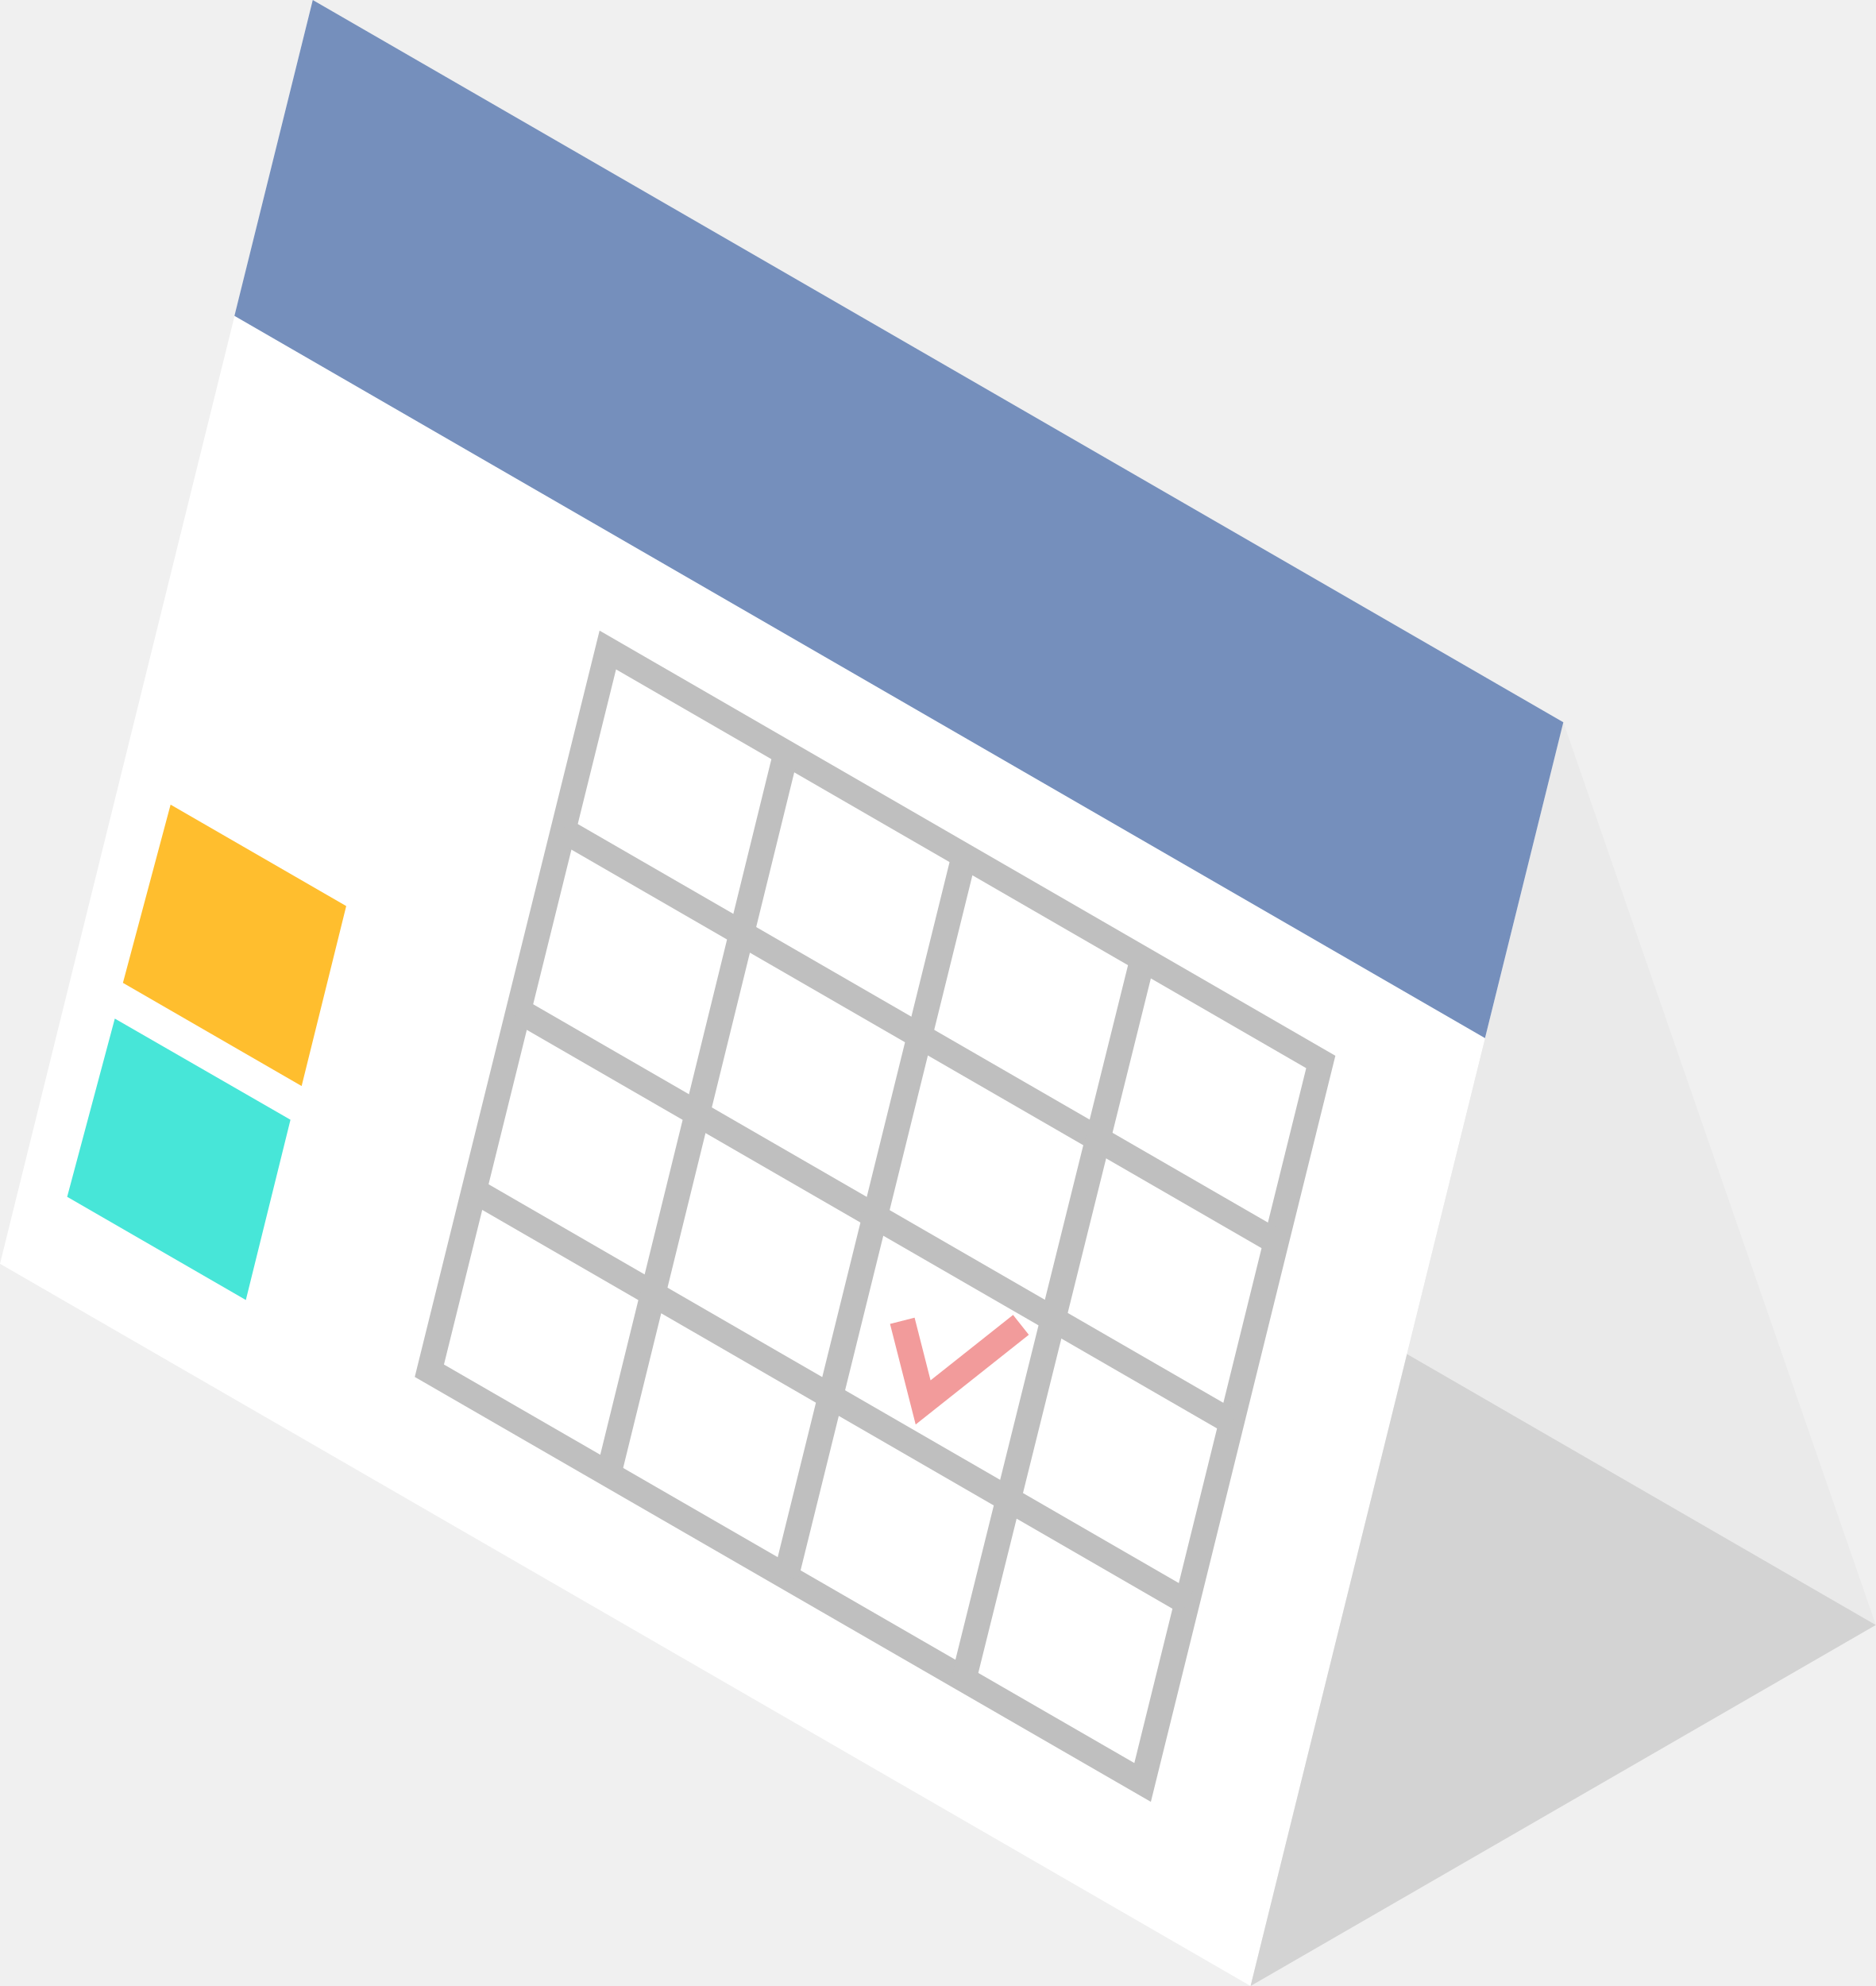
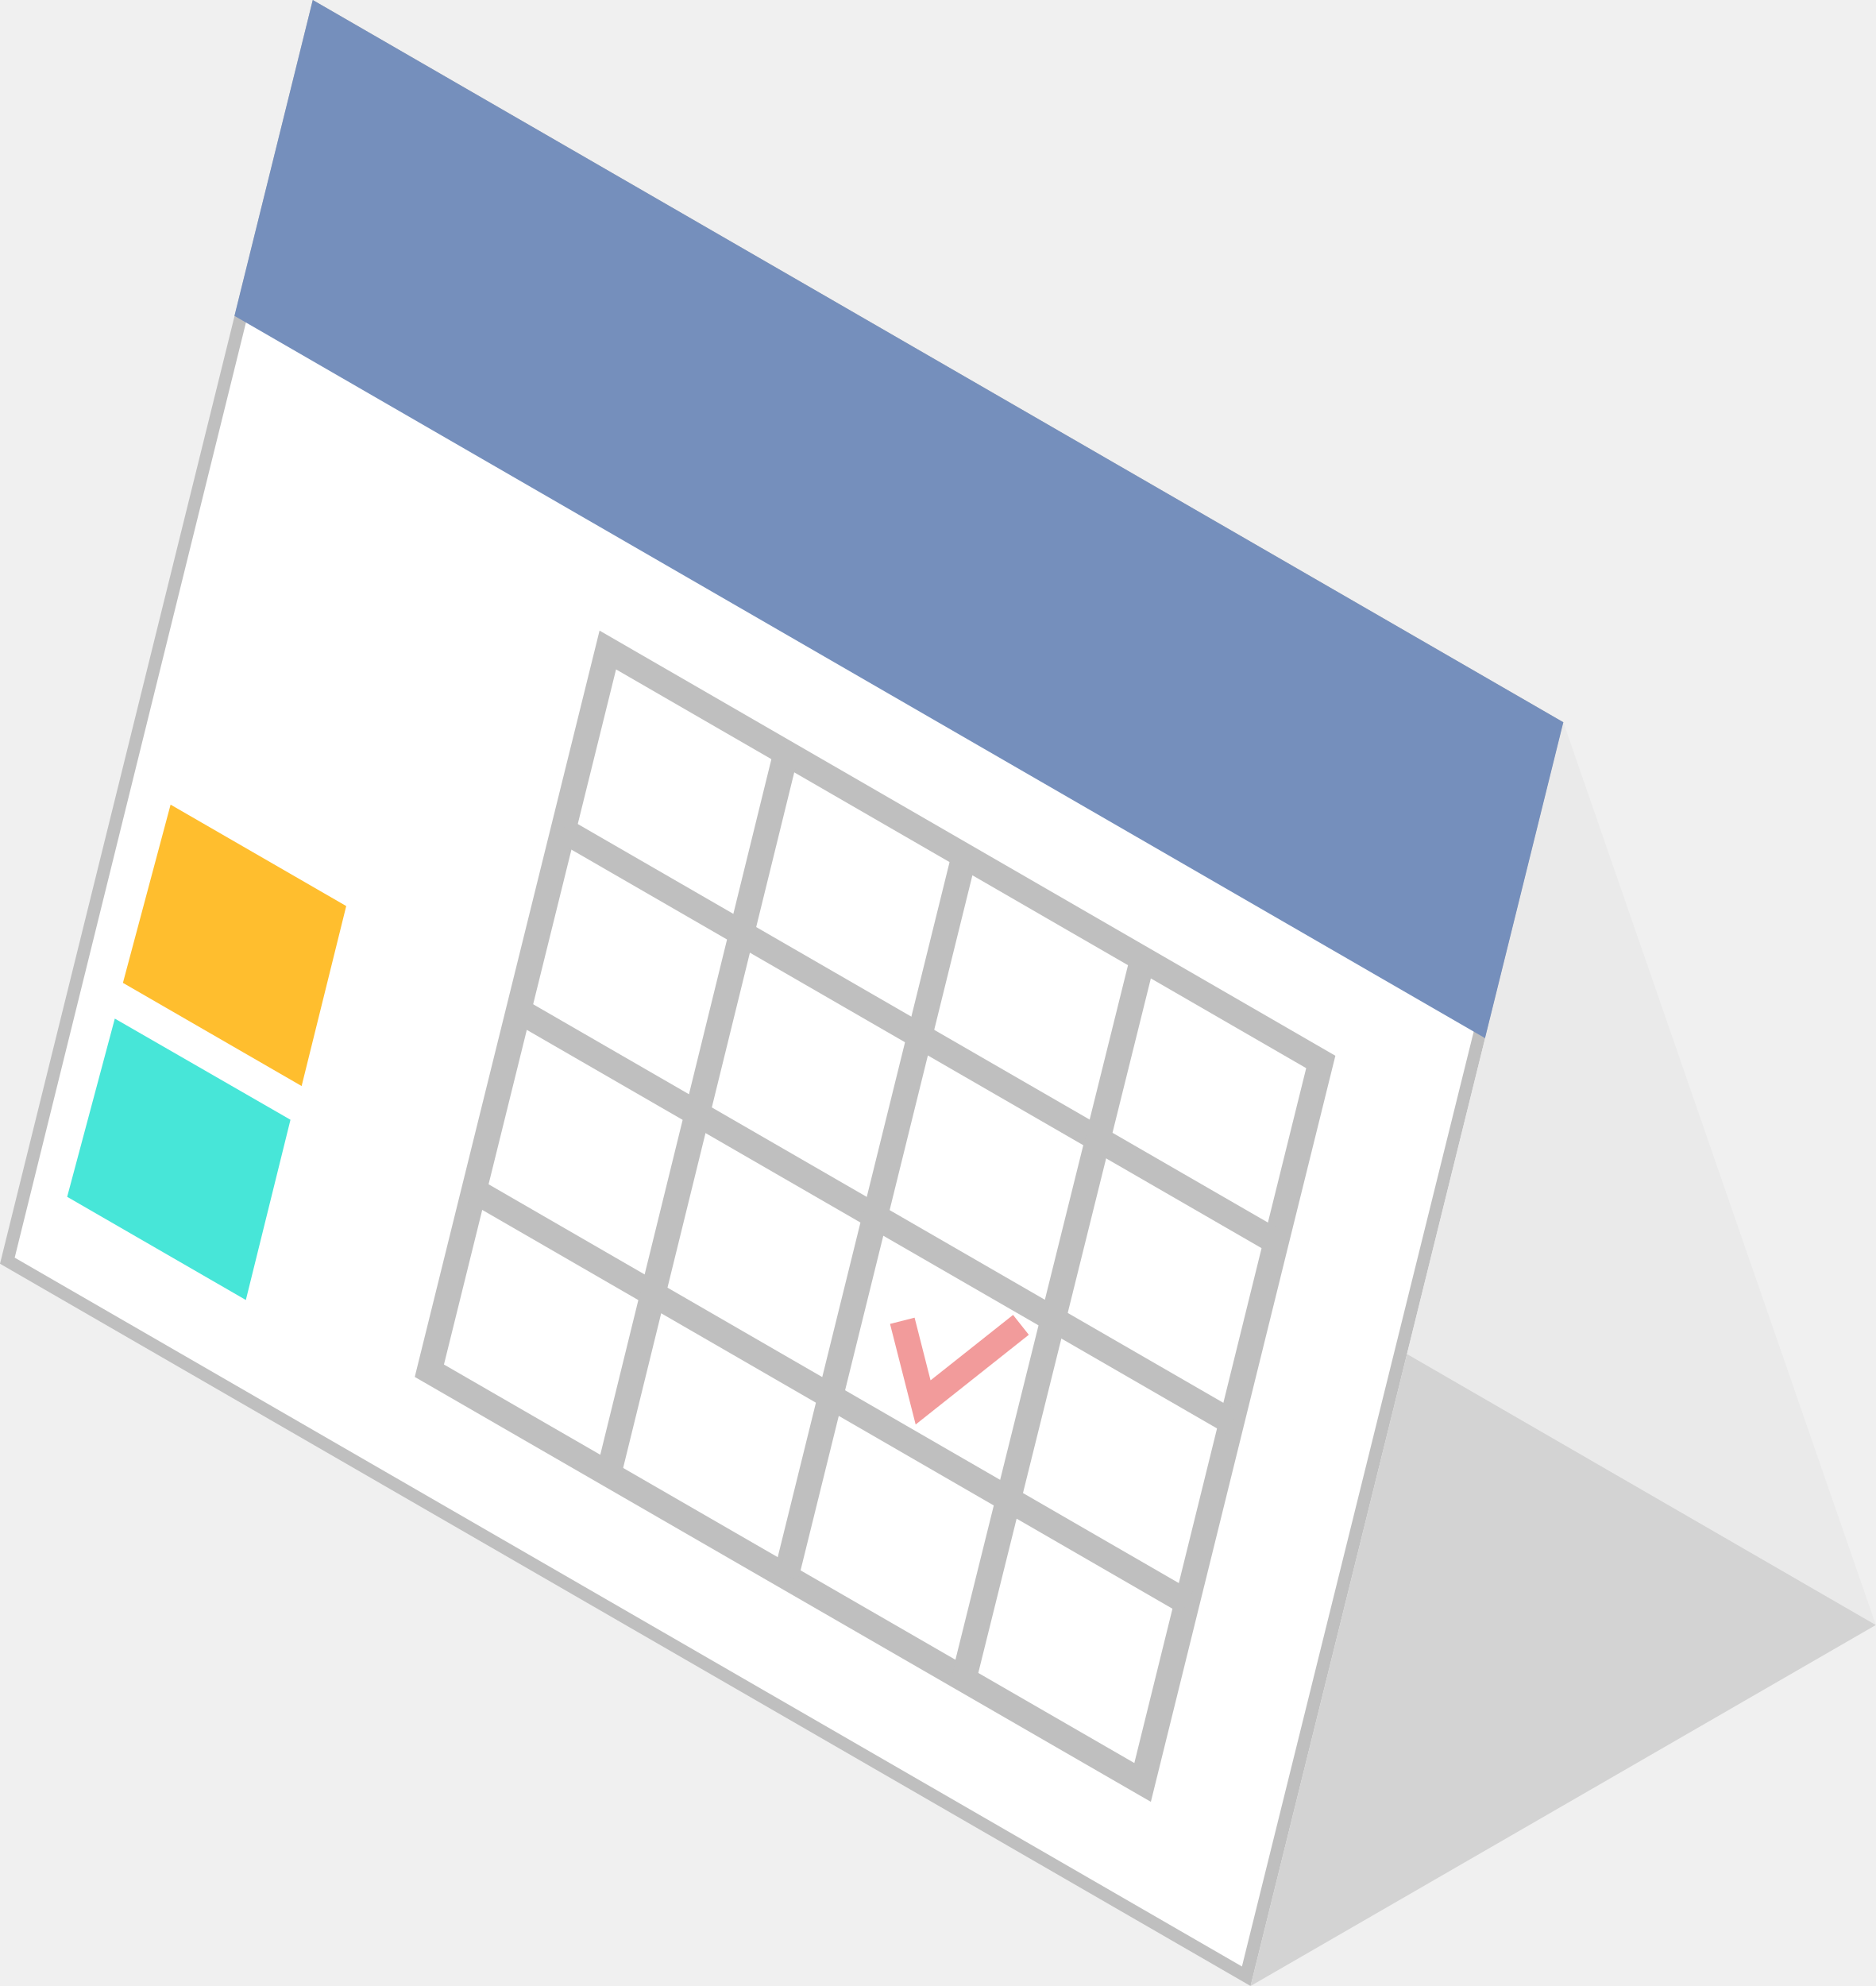
<svg xmlns="http://www.w3.org/2000/svg" viewBox="0 0 74.01 78.34">
  <defs>
-     <style>.cls-1{fill:#fff;}.cls-2{fill:#eaeaea;}.cls-3{fill:#d3d3d3;}.cls-4{fill:#758fbc;}.cls-5,.cls-8{fill:none;stroke-miterlimit:10;}.cls-5{stroke:#bfbfbf;}.cls-6{fill:#47e6d8;}.cls-7{fill:#ffbe2e;}.cls-8{stroke:#f29b9b;}</style>
+     <style>.cls-1{fill:#fff;}.cls-2{fill:#bfbfbf;}.cls-3{fill:#eaeaea;}.cls-4{fill:#d3d3d3;}.cls-5{fill:#758fbc;}.cls-6,.cls-9{fill:none;stroke-miterlimit:10;}.cls-6{stroke:#bfbfbf;}.cls-7{fill:#47e6d8;}.cls-8{fill:#ffbe2e;}.cls-9{stroke:#f29b9b;}</style>
  </defs>
  <g id="레이어_2" data-name="레이어 2">
    <g id="레이어_1-2" data-name="레이어 1">
-       <polygon class="cls-1" points="0 49.85 49.34 78.34 61.68 28.49 12.34 0 0 49.85" />
-       <polygon class="cls-2" points="74.01 64.1 61.68 28.49 55.51 53.41 74.01 64.1" />
-       <polygon class="cls-3" points="74.01 64.1 49.34 78.34 55.51 53.41 74.01 64.1" />
-       <polygon class="cls-4" points="12.34 0 61.68 28.49 58.59 40.95 9.25 12.46 12.34 0" />
-       <polygon class="cls-5" points="23.98 25.64 16.94 54.07 45.08 70.31 50.35 48.99 52.11 41.89 23.98 25.64" />
-       <line class="cls-5" x1="22.22" y1="32.75" x2="50.35" y2="48.99" />
-       <line class="cls-5" x1="20.46" y1="39.86" x2="48.59" y2="56.1" />
-       <line class="cls-5" x1="46.83" y1="63.21" x2="18.7" y2="46.96" />
-       <line class="cls-5" x1="45.08" y1="37.83" x2="38.02" y2="66.24" />
-       <line class="cls-5" x1="38.04" y1="33.76" x2="31.01" y2="62.19" />
-       <line class="cls-5" x1="24.01" y1="58.15" x2="31.01" y2="29.7" />
-       <polygon class="cls-6" points="9.7 51.28 2.65 47.21 4.53 40.18 11.46 44.17 9.7 51.28" />
-       <polygon class="cls-7" points="11.9 42.84 4.85 38.77 6.73 31.74 13.66 35.74 11.9 42.84" />
-       <polyline class="cls-8" points="35.6 52.1 36.42 55.32 40.28 52.26" />
+       <polygon class="cls-1" points="0.29 49.73 12.5 0.38 61.39 28.61 49.18 77.96 0.29 49.73" />
+       <path class="cls-2" d="M12.66.77l48.44,28L49,77.57.58,49.61,12.66.77M12.34,0,0,49.85,49.34,78.34,61.68,28.49,12.34,0Z" />
+       <polygon class="cls-3" points="74.01 64.1 61.68 28.49 55.51 53.41 74.01 64.1" />
+       <polygon class="cls-4" points="74.01 64.1 49.34 78.34 55.51 53.41 74.01 64.1" />
+       <polygon class="cls-5" points="12.34 0 61.68 28.49 58.59 40.95 9.25 12.46 12.34 0" />
+       <polygon class="cls-6" points="23.98 25.64 16.94 54.07 45.08 70.31 50.35 48.99 52.11 41.89 23.98 25.64" />
+       <line class="cls-6" x1="22.22" y1="32.75" x2="50.35" y2="48.99" />
+       <line class="cls-6" x1="20.46" y1="39.86" x2="48.59" y2="56.1" />
+       <line class="cls-6" x1="46.83" y1="63.21" x2="18.7" y2="46.96" />
+       <line class="cls-6" x1="45.08" y1="37.83" x2="38.02" y2="66.24" />
+       <line class="cls-6" x1="38.04" y1="33.76" x2="31.01" y2="62.19" />
+       <line class="cls-6" x1="24.01" y1="58.15" x2="31.01" y2="29.7" />
+       <polygon class="cls-7" points="9.7 51.28 2.65 47.21 4.53 40.18 11.46 44.17 9.7 51.28" />
+       <polygon class="cls-8" points="11.9 42.84 4.85 38.77 6.73 31.74 13.66 35.74 11.9 42.84" />
+       <polyline class="cls-9" points="35.6 52.1 36.42 55.32 40.28 52.26" />
    </g>
  </g>
</svg>
